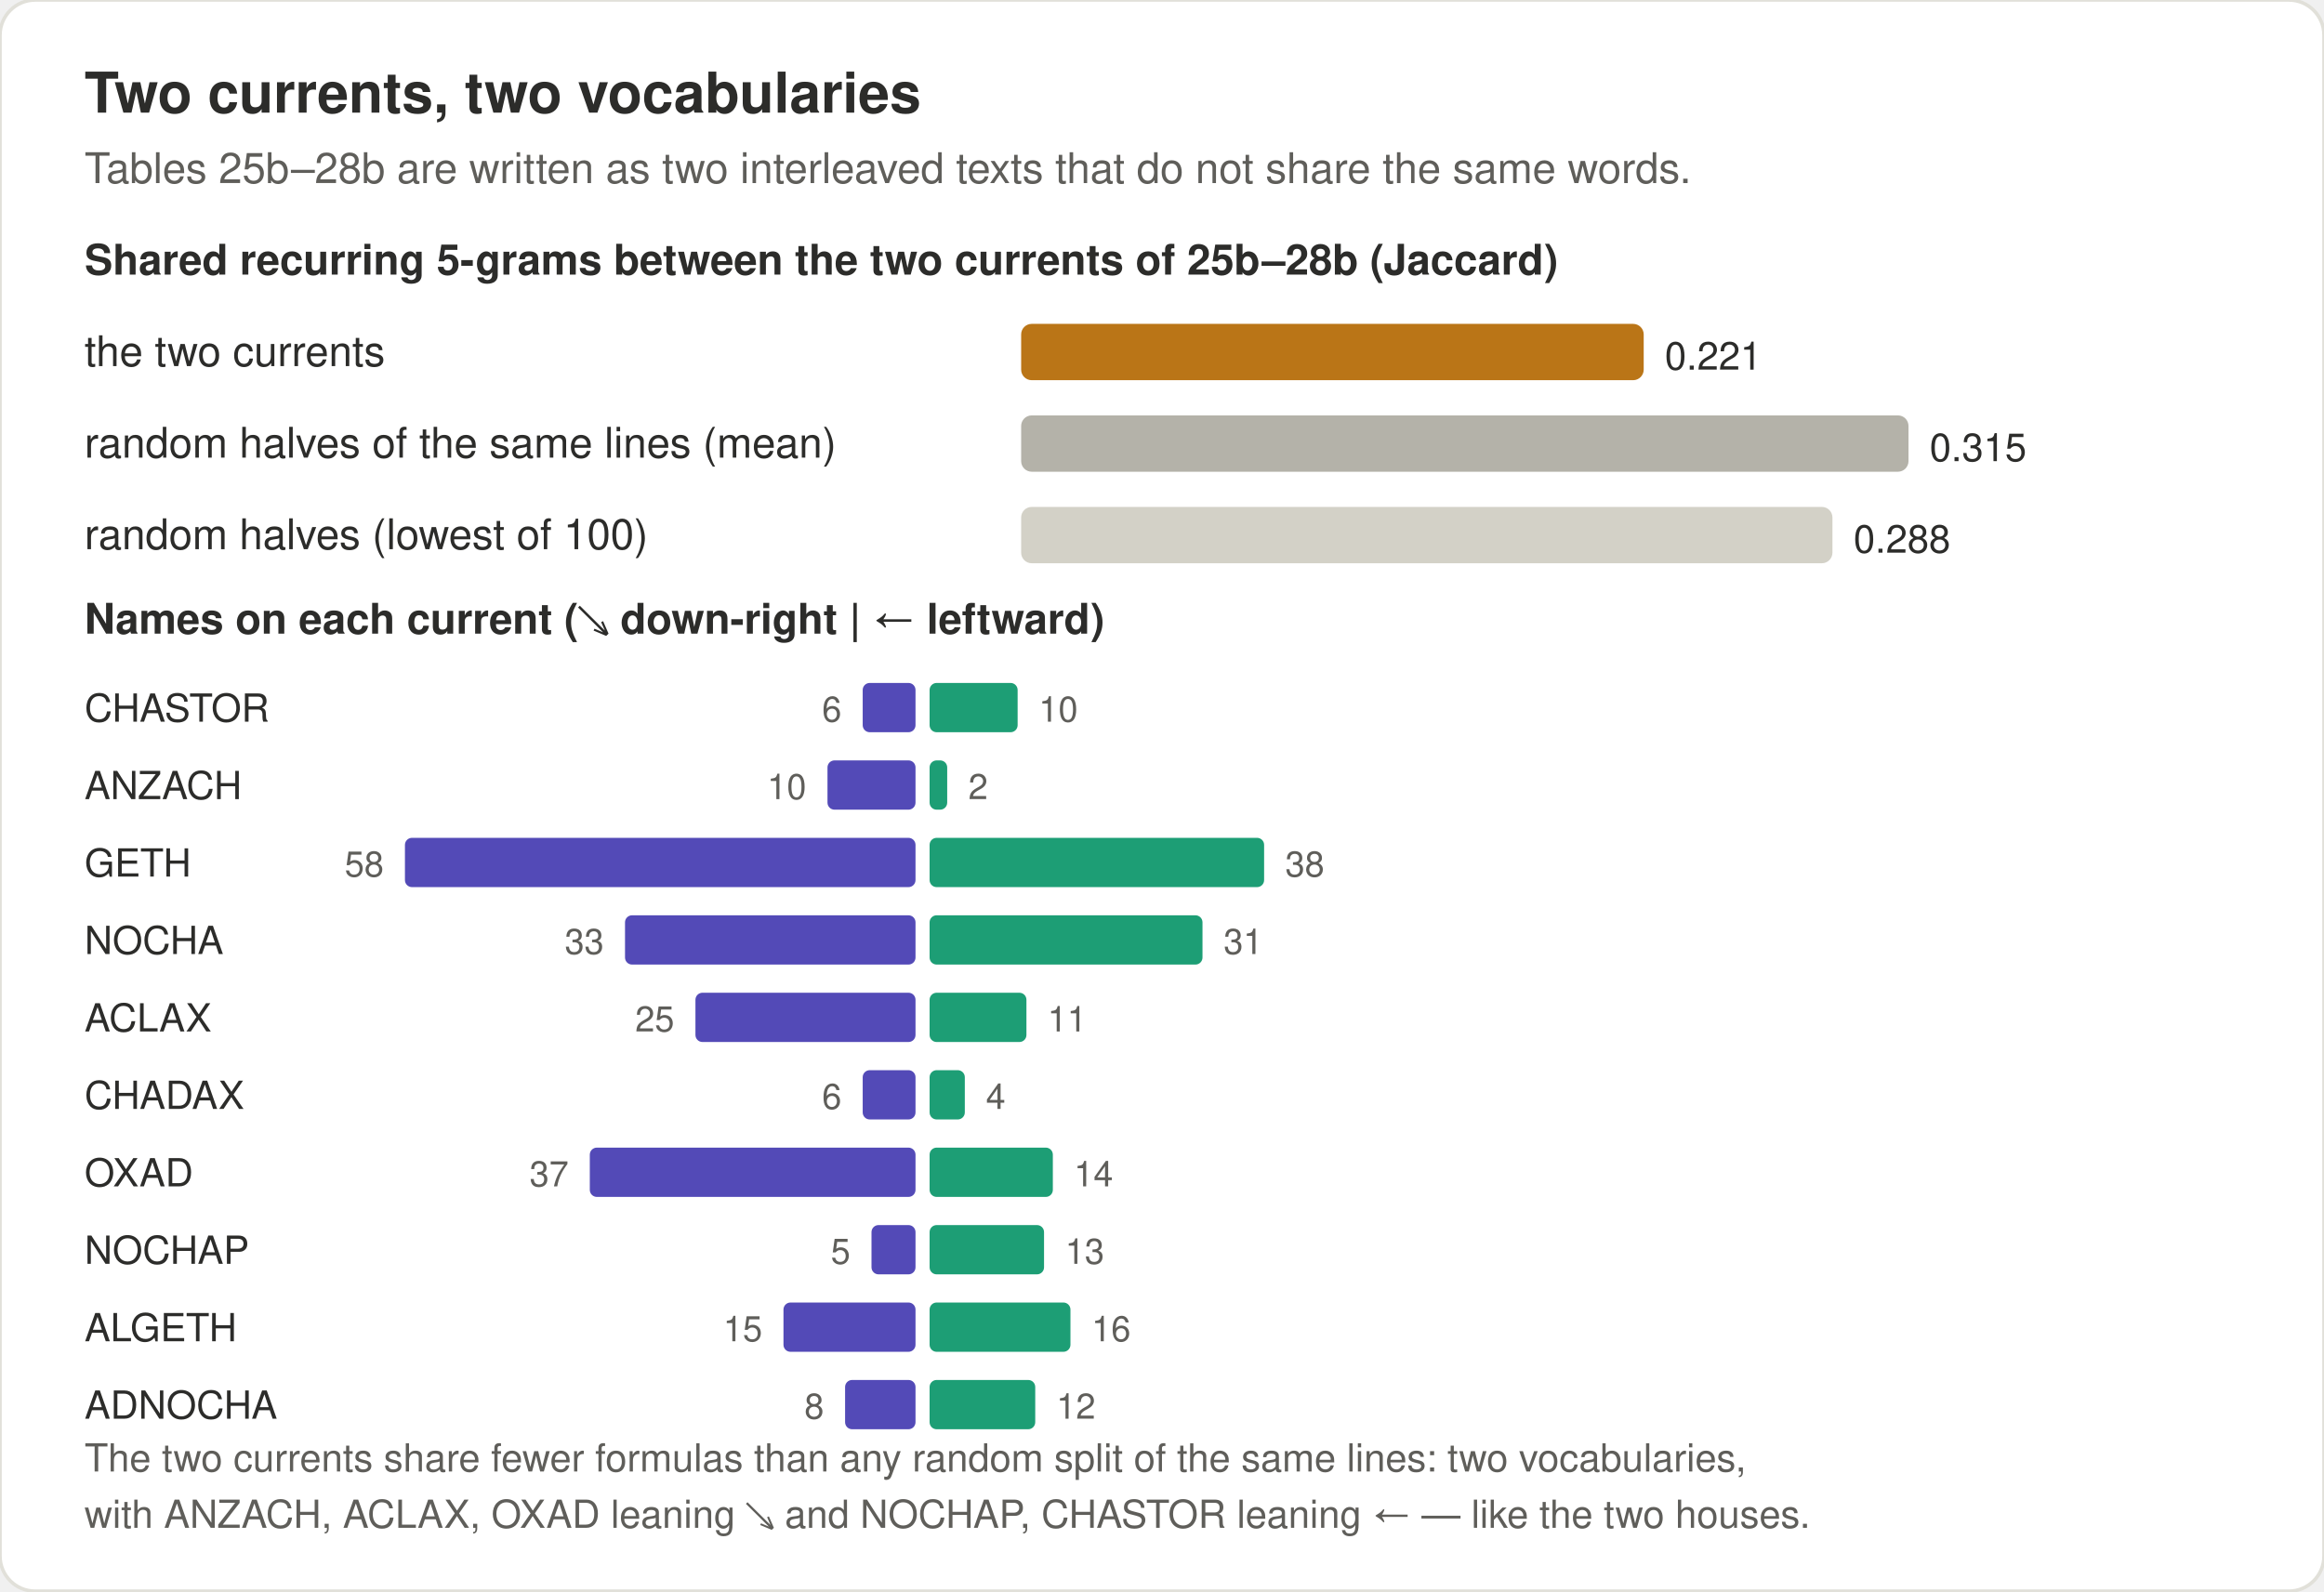
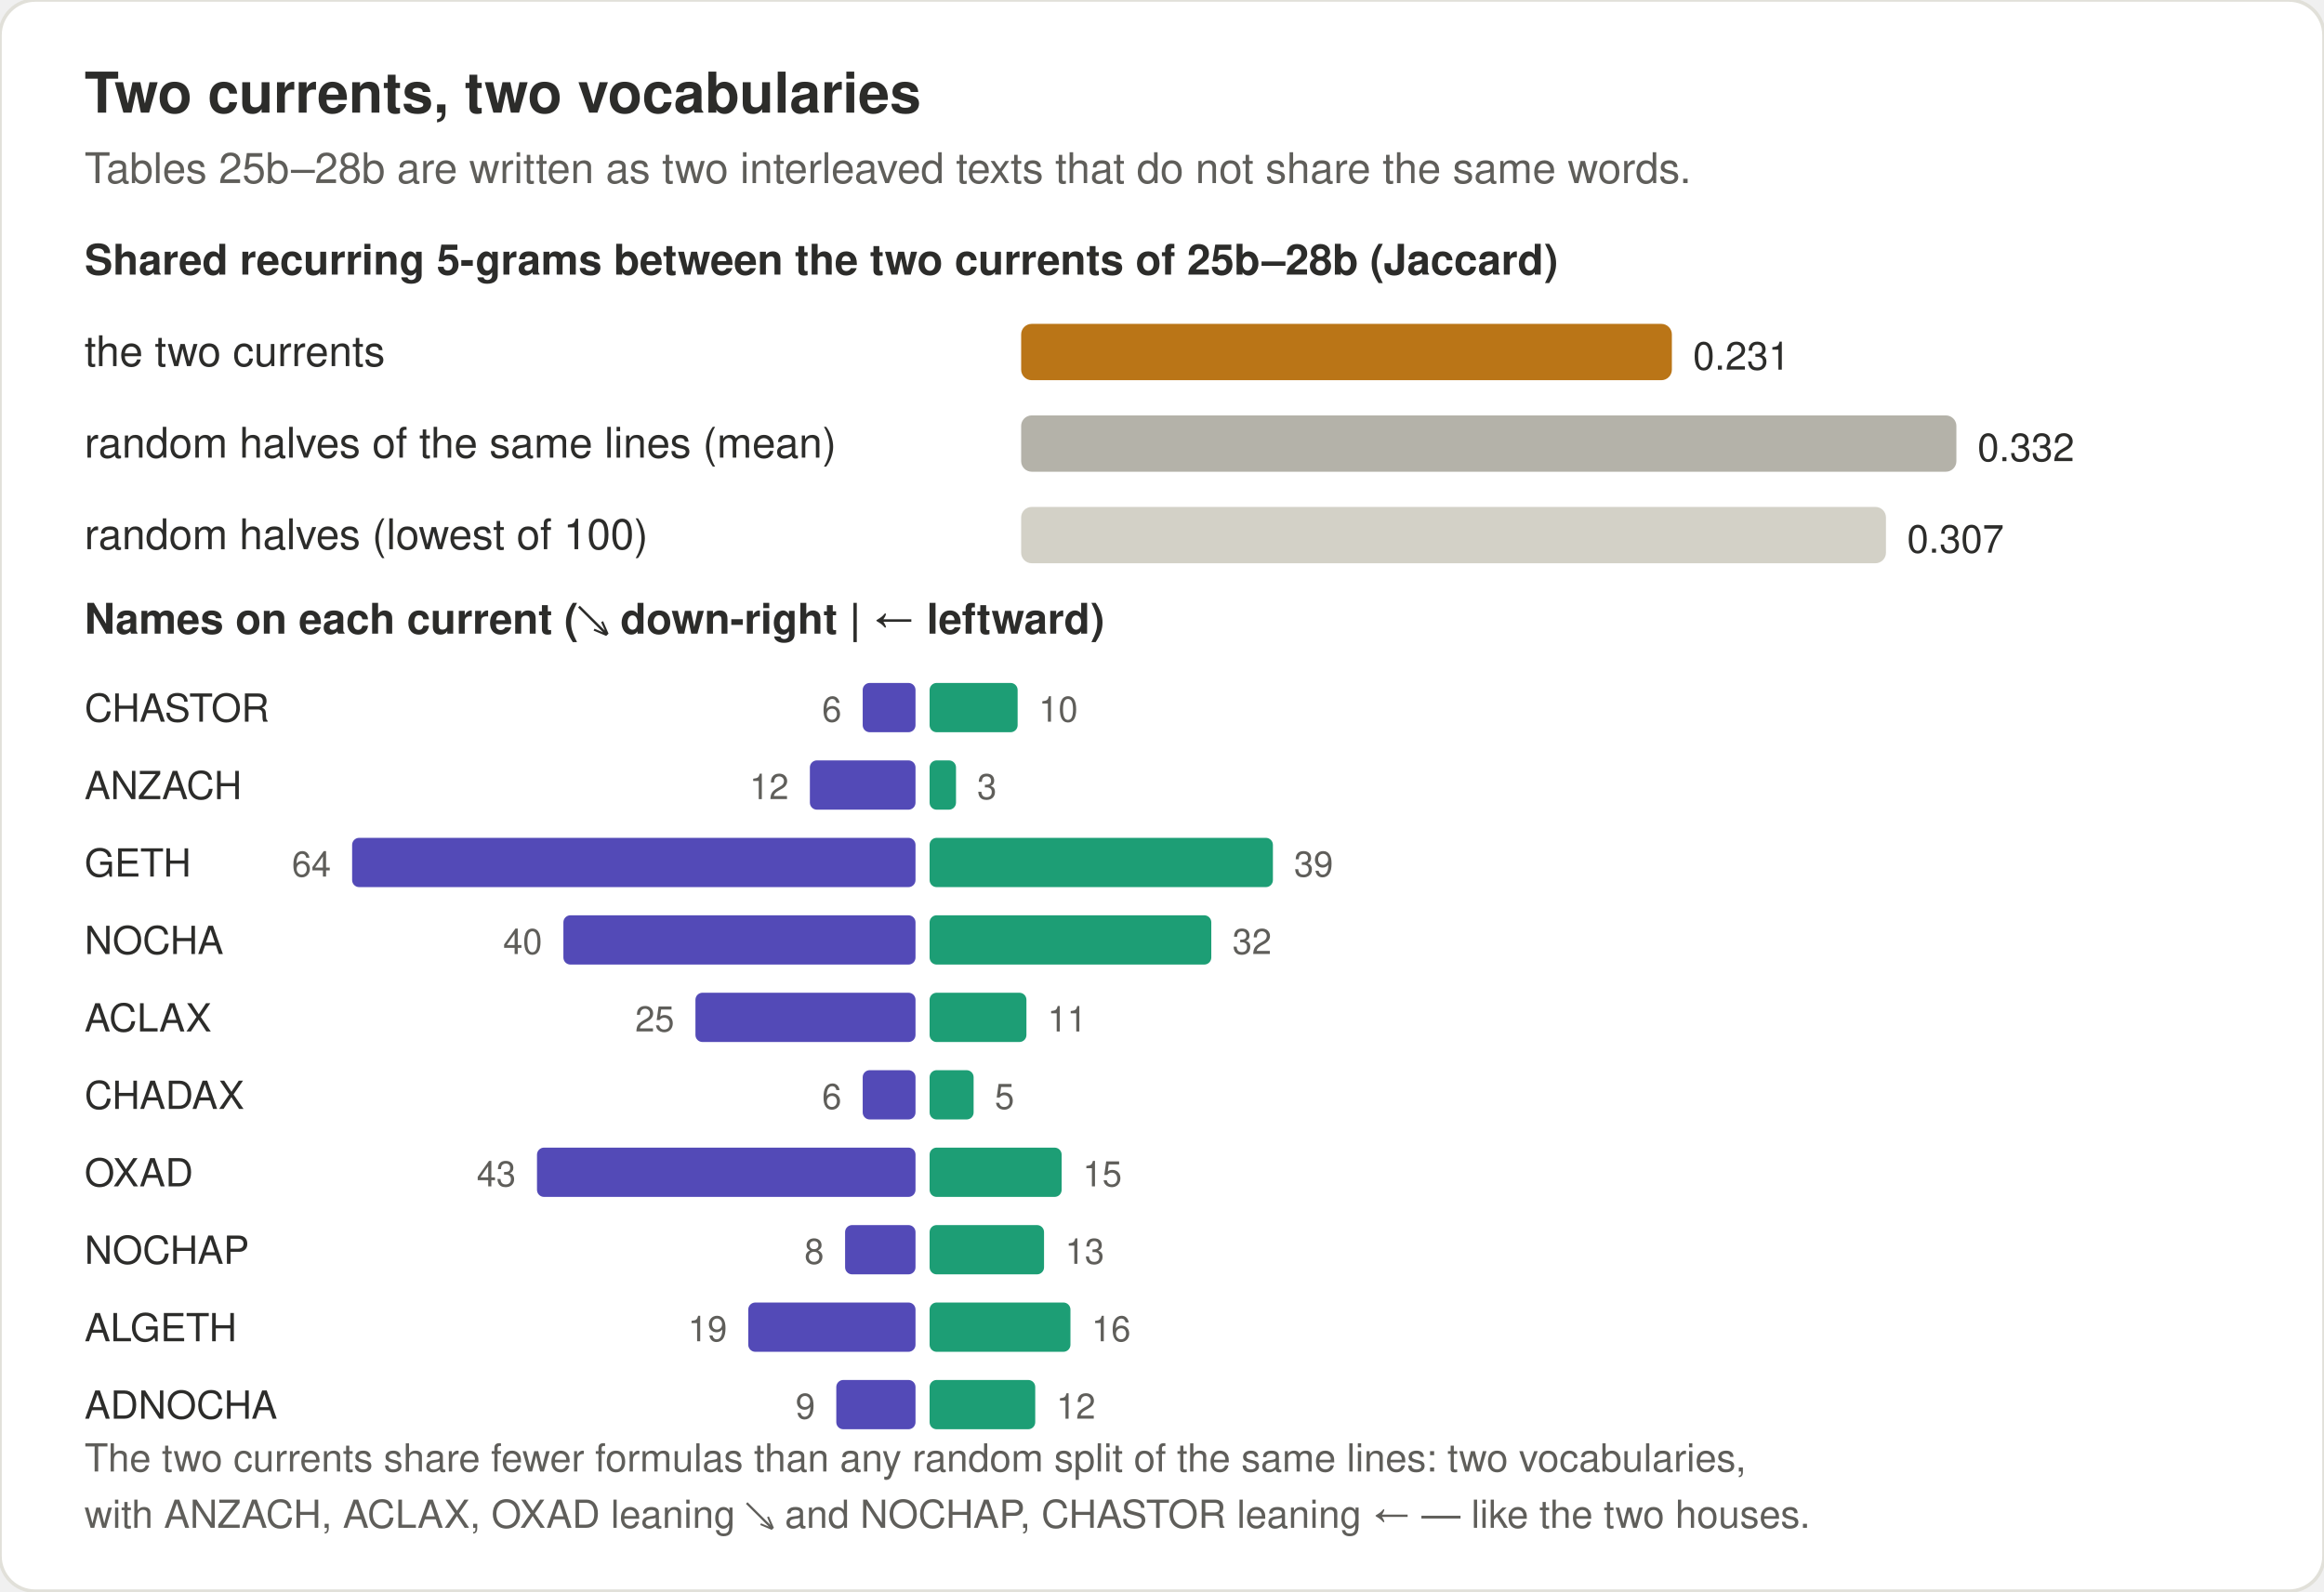
<svg xmlns="http://www.w3.org/2000/svg" width="660" height="452" viewBox="0 0 660 452" font-family="Segoe UI, Helvetica, Arial, sans-serif" role="img">
  <rect x="0" y="0" width="660" height="452" rx="10" fill="#FFFFFF" stroke="#E1E0D9" />
  <text x="24" y="32" font-size="16" fill="#2C2C2A" text-anchor="start" font-weight="600">Two currents, two vocabularies</text>
  <text x="24" y="52" font-size="12" fill="#5F5E5A" text-anchor="start" font-weight="400">Tables 25b–28b are written as two interleaved texts that do not share the same words.</text>
  <text x="24" y="78" font-size="12" fill="#2C2C2A" text-anchor="start" font-weight="600">Shared recurring 5-grams between the two currents of 25b–28b (Jaccard)</text>
  <text x="24" y="104" font-size="12" fill="#2C2C2A" text-anchor="start" font-weight="400">the two currents</text>
-   <rect x="290" y="92" width="176.8" height="16" rx="3" fill="#BA7517" />
-   <text x="472.8" y="105" font-size="11" fill="#2C2C2A" text-anchor="start" font-weight="400">0.221</text>
+   <rect x="290" y="92" width="184.8" height="16" rx="3" fill="#BA7517" />
+   <text x="480.8" y="105" font-size="11" fill="#2C2C2A" text-anchor="start" font-weight="400">0.231</text>
  <text x="24" y="130" font-size="12" fill="#2C2C2A" text-anchor="start" font-weight="400">random halves of the same lines (mean)</text>
-   <rect x="290" y="118" width="252.0" height="16" rx="3" fill="#B4B2A9" />
-   <text x="548.0" y="131" font-size="11" fill="#2C2C2A" text-anchor="start" font-weight="400">0.315</text>
+   <rect x="290" y="118" width="265.6" height="16" rx="3" fill="#B4B2A9" />
+   <text x="561.6" y="131" font-size="11" fill="#2C2C2A" text-anchor="start" font-weight="400">0.332</text>
  <text x="24" y="156" font-size="12" fill="#2C2C2A" text-anchor="start" font-weight="400">random halves (lowest of 100)</text>
-   <rect x="290" y="144" width="230.4" height="16" rx="3" fill="#D3D1C7" />
-   <text x="526.4" y="157" font-size="11" fill="#2C2C2A" text-anchor="start" font-weight="400">0.288</text>
+   <rect x="290" y="144" width="245.6" height="16" rx="3" fill="#D3D1C7" />
+   <text x="541.6" y="157" font-size="11" fill="#2C2C2A" text-anchor="start" font-weight="400">0.307</text>
  <text x="24" y="180" font-size="12" fill="#2C2C2A" text-anchor="start" font-weight="600">Names on each current (↘ down-right | ← leftward)</text>
  <text x="24" y="205" font-size="11" fill="#2C2C2A" text-anchor="start" font-weight="400">CHASTOR</text>
  <rect x="245.0" y="194" width="15.0" height="14" rx="2" fill="#534AB7" />
  <rect x="264" y="194" width="25.0" height="14" rx="2" fill="#1D9E75" />
  <text x="239.0" y="205" font-size="10" fill="#5F5E5A" text-anchor="end" font-weight="400">6</text>
  <text x="295.0" y="205" font-size="10" fill="#5F5E5A" text-anchor="start" font-weight="400">10</text>
  <text x="24" y="227" font-size="11" fill="#2C2C2A" text-anchor="start" font-weight="400">ANZACH</text>
-   <rect x="235.0" y="216" width="25.0" height="14" rx="2" fill="#534AB7" />
-   <rect x="264" y="216" width="5.0" height="14" rx="2" fill="#1D9E75" />
-   <text x="229.0" y="227" font-size="10" fill="#5F5E5A" text-anchor="end" font-weight="400">10</text>
-   <text x="275.0" y="227" font-size="10" fill="#5F5E5A" text-anchor="start" font-weight="400">2</text>
+   <rect x="230.0" y="216" width="30.0" height="14" rx="2" fill="#534AB7" />
+   <rect x="264" y="216" width="7.5" height="14" rx="2" fill="#1D9E75" />
+   <text x="224.0" y="227" font-size="10" fill="#5F5E5A" text-anchor="end" font-weight="400">12</text>
+   <text x="277.5" y="227" font-size="10" fill="#5F5E5A" text-anchor="start" font-weight="400">3</text>
  <text x="24" y="249" font-size="11" fill="#2C2C2A" text-anchor="start" font-weight="400">GETH</text>
-   <rect x="115.0" y="238" width="145.0" height="14" rx="2" fill="#534AB7" />
-   <rect x="264" y="238" width="95.0" height="14" rx="2" fill="#1D9E75" />
-   <text x="109.0" y="249" font-size="10" fill="#5F5E5A" text-anchor="end" font-weight="400">58</text>
-   <text x="365.0" y="249" font-size="10" fill="#5F5E5A" text-anchor="start" font-weight="400">38</text>
+   <rect x="100.0" y="238" width="160.0" height="14" rx="2" fill="#534AB7" />
+   <rect x="264" y="238" width="97.5" height="14" rx="2" fill="#1D9E75" />
+   <text x="94.0" y="249" font-size="10" fill="#5F5E5A" text-anchor="end" font-weight="400">64</text>
+   <text x="367.5" y="249" font-size="10" fill="#5F5E5A" text-anchor="start" font-weight="400">39</text>
  <text x="24" y="271" font-size="11" fill="#2C2C2A" text-anchor="start" font-weight="400">NOCHA</text>
-   <rect x="177.5" y="260" width="82.5" height="14" rx="2" fill="#534AB7" />
-   <rect x="264" y="260" width="77.5" height="14" rx="2" fill="#1D9E75" />
-   <text x="171.5" y="271" font-size="10" fill="#5F5E5A" text-anchor="end" font-weight="400">33</text>
-   <text x="347.5" y="271" font-size="10" fill="#5F5E5A" text-anchor="start" font-weight="400">31</text>
+   <rect x="160.0" y="260" width="100.0" height="14" rx="2" fill="#534AB7" />
+   <rect x="264" y="260" width="80.0" height="14" rx="2" fill="#1D9E75" />
+   <text x="154.0" y="271" font-size="10" fill="#5F5E5A" text-anchor="end" font-weight="400">40</text>
+   <text x="350.0" y="271" font-size="10" fill="#5F5E5A" text-anchor="start" font-weight="400">32</text>
  <text x="24" y="293" font-size="11" fill="#2C2C2A" text-anchor="start" font-weight="400">ACLAX</text>
  <rect x="197.5" y="282" width="62.5" height="14" rx="2" fill="#534AB7" />
  <rect x="264" y="282" width="27.5" height="14" rx="2" fill="#1D9E75" />
  <text x="191.5" y="293" font-size="10" fill="#5F5E5A" text-anchor="end" font-weight="400">25</text>
  <text x="297.5" y="293" font-size="10" fill="#5F5E5A" text-anchor="start" font-weight="400">11</text>
  <text x="24" y="315" font-size="11" fill="#2C2C2A" text-anchor="start" font-weight="400">CHADAX</text>
  <rect x="245.0" y="304" width="15.0" height="14" rx="2" fill="#534AB7" />
-   <rect x="264" y="304" width="10.0" height="14" rx="2" fill="#1D9E75" />
+   <rect x="264" y="304" width="12.5" height="14" rx="2" fill="#1D9E75" />
  <text x="239.0" y="315" font-size="10" fill="#5F5E5A" text-anchor="end" font-weight="400">6</text>
-   <text x="280.0" y="315" font-size="10" fill="#5F5E5A" text-anchor="start" font-weight="400">4</text>
+   <text x="282.5" y="315" font-size="10" fill="#5F5E5A" text-anchor="start" font-weight="400">5</text>
  <text x="24" y="337" font-size="11" fill="#2C2C2A" text-anchor="start" font-weight="400">OXAD</text>
-   <rect x="167.5" y="326" width="92.5" height="14" rx="2" fill="#534AB7" />
-   <rect x="264" y="326" width="35.0" height="14" rx="2" fill="#1D9E75" />
-   <text x="161.5" y="337" font-size="10" fill="#5F5E5A" text-anchor="end" font-weight="400">37</text>
-   <text x="305.0" y="337" font-size="10" fill="#5F5E5A" text-anchor="start" font-weight="400">14</text>
+   <rect x="152.5" y="326" width="107.5" height="14" rx="2" fill="#534AB7" />
+   <rect x="264" y="326" width="37.5" height="14" rx="2" fill="#1D9E75" />
+   <text x="146.5" y="337" font-size="10" fill="#5F5E5A" text-anchor="end" font-weight="400">43</text>
+   <text x="307.5" y="337" font-size="10" fill="#5F5E5A" text-anchor="start" font-weight="400">15</text>
  <text x="24" y="359" font-size="11" fill="#2C2C2A" text-anchor="start" font-weight="400">NOCHAP</text>
-   <rect x="247.5" y="348" width="12.5" height="14" rx="2" fill="#534AB7" />
+   <rect x="240.0" y="348" width="20.0" height="14" rx="2" fill="#534AB7" />
  <rect x="264" y="348" width="32.5" height="14" rx="2" fill="#1D9E75" />
-   <text x="241.5" y="359" font-size="10" fill="#5F5E5A" text-anchor="end" font-weight="400">5</text>
+   <text x="234.0" y="359" font-size="10" fill="#5F5E5A" text-anchor="end" font-weight="400">8</text>
  <text x="302.5" y="359" font-size="10" fill="#5F5E5A" text-anchor="start" font-weight="400">13</text>
  <text x="24" y="381" font-size="11" fill="#2C2C2A" text-anchor="start" font-weight="400">ALGETH</text>
-   <rect x="222.5" y="370" width="37.5" height="14" rx="2" fill="#534AB7" />
+   <rect x="212.5" y="370" width="47.5" height="14" rx="2" fill="#534AB7" />
  <rect x="264" y="370" width="40.0" height="14" rx="2" fill="#1D9E75" />
-   <text x="216.5" y="381" font-size="10" fill="#5F5E5A" text-anchor="end" font-weight="400">15</text>
+   <text x="206.5" y="381" font-size="10" fill="#5F5E5A" text-anchor="end" font-weight="400">19</text>
  <text x="310.0" y="381" font-size="10" fill="#5F5E5A" text-anchor="start" font-weight="400">16</text>
  <text x="24" y="403" font-size="11" fill="#2C2C2A" text-anchor="start" font-weight="400">ADNOCHA</text>
-   <rect x="240.0" y="392" width="20.0" height="14" rx="2" fill="#534AB7" />
+   <rect x="237.5" y="392" width="22.5" height="14" rx="2" fill="#534AB7" />
  <rect x="264" y="392" width="30.0" height="14" rx="2" fill="#1D9E75" />
-   <text x="234.0" y="403" font-size="10" fill="#5F5E5A" text-anchor="end" font-weight="400">8</text>
+   <text x="231.5" y="403" font-size="10" fill="#5F5E5A" text-anchor="end" font-weight="400">9</text>
  <text x="300.0" y="403" font-size="10" fill="#5F5E5A" text-anchor="start" font-weight="400">12</text>
  <text x="24" y="418" font-size="11" fill="#5F5E5A" text-anchor="start" font-weight="400">The two currents share fewer formulas than any random split of the same lines: two vocabularies,</text>
  <text x="24" y="434" font-size="11" fill="#5F5E5A" text-anchor="start" font-weight="400">with ANZACH, ACLAX, OXAD leaning ↘ and NOCHAP, CHASTOR leaning ← — like the two houses.</text>
</svg>
